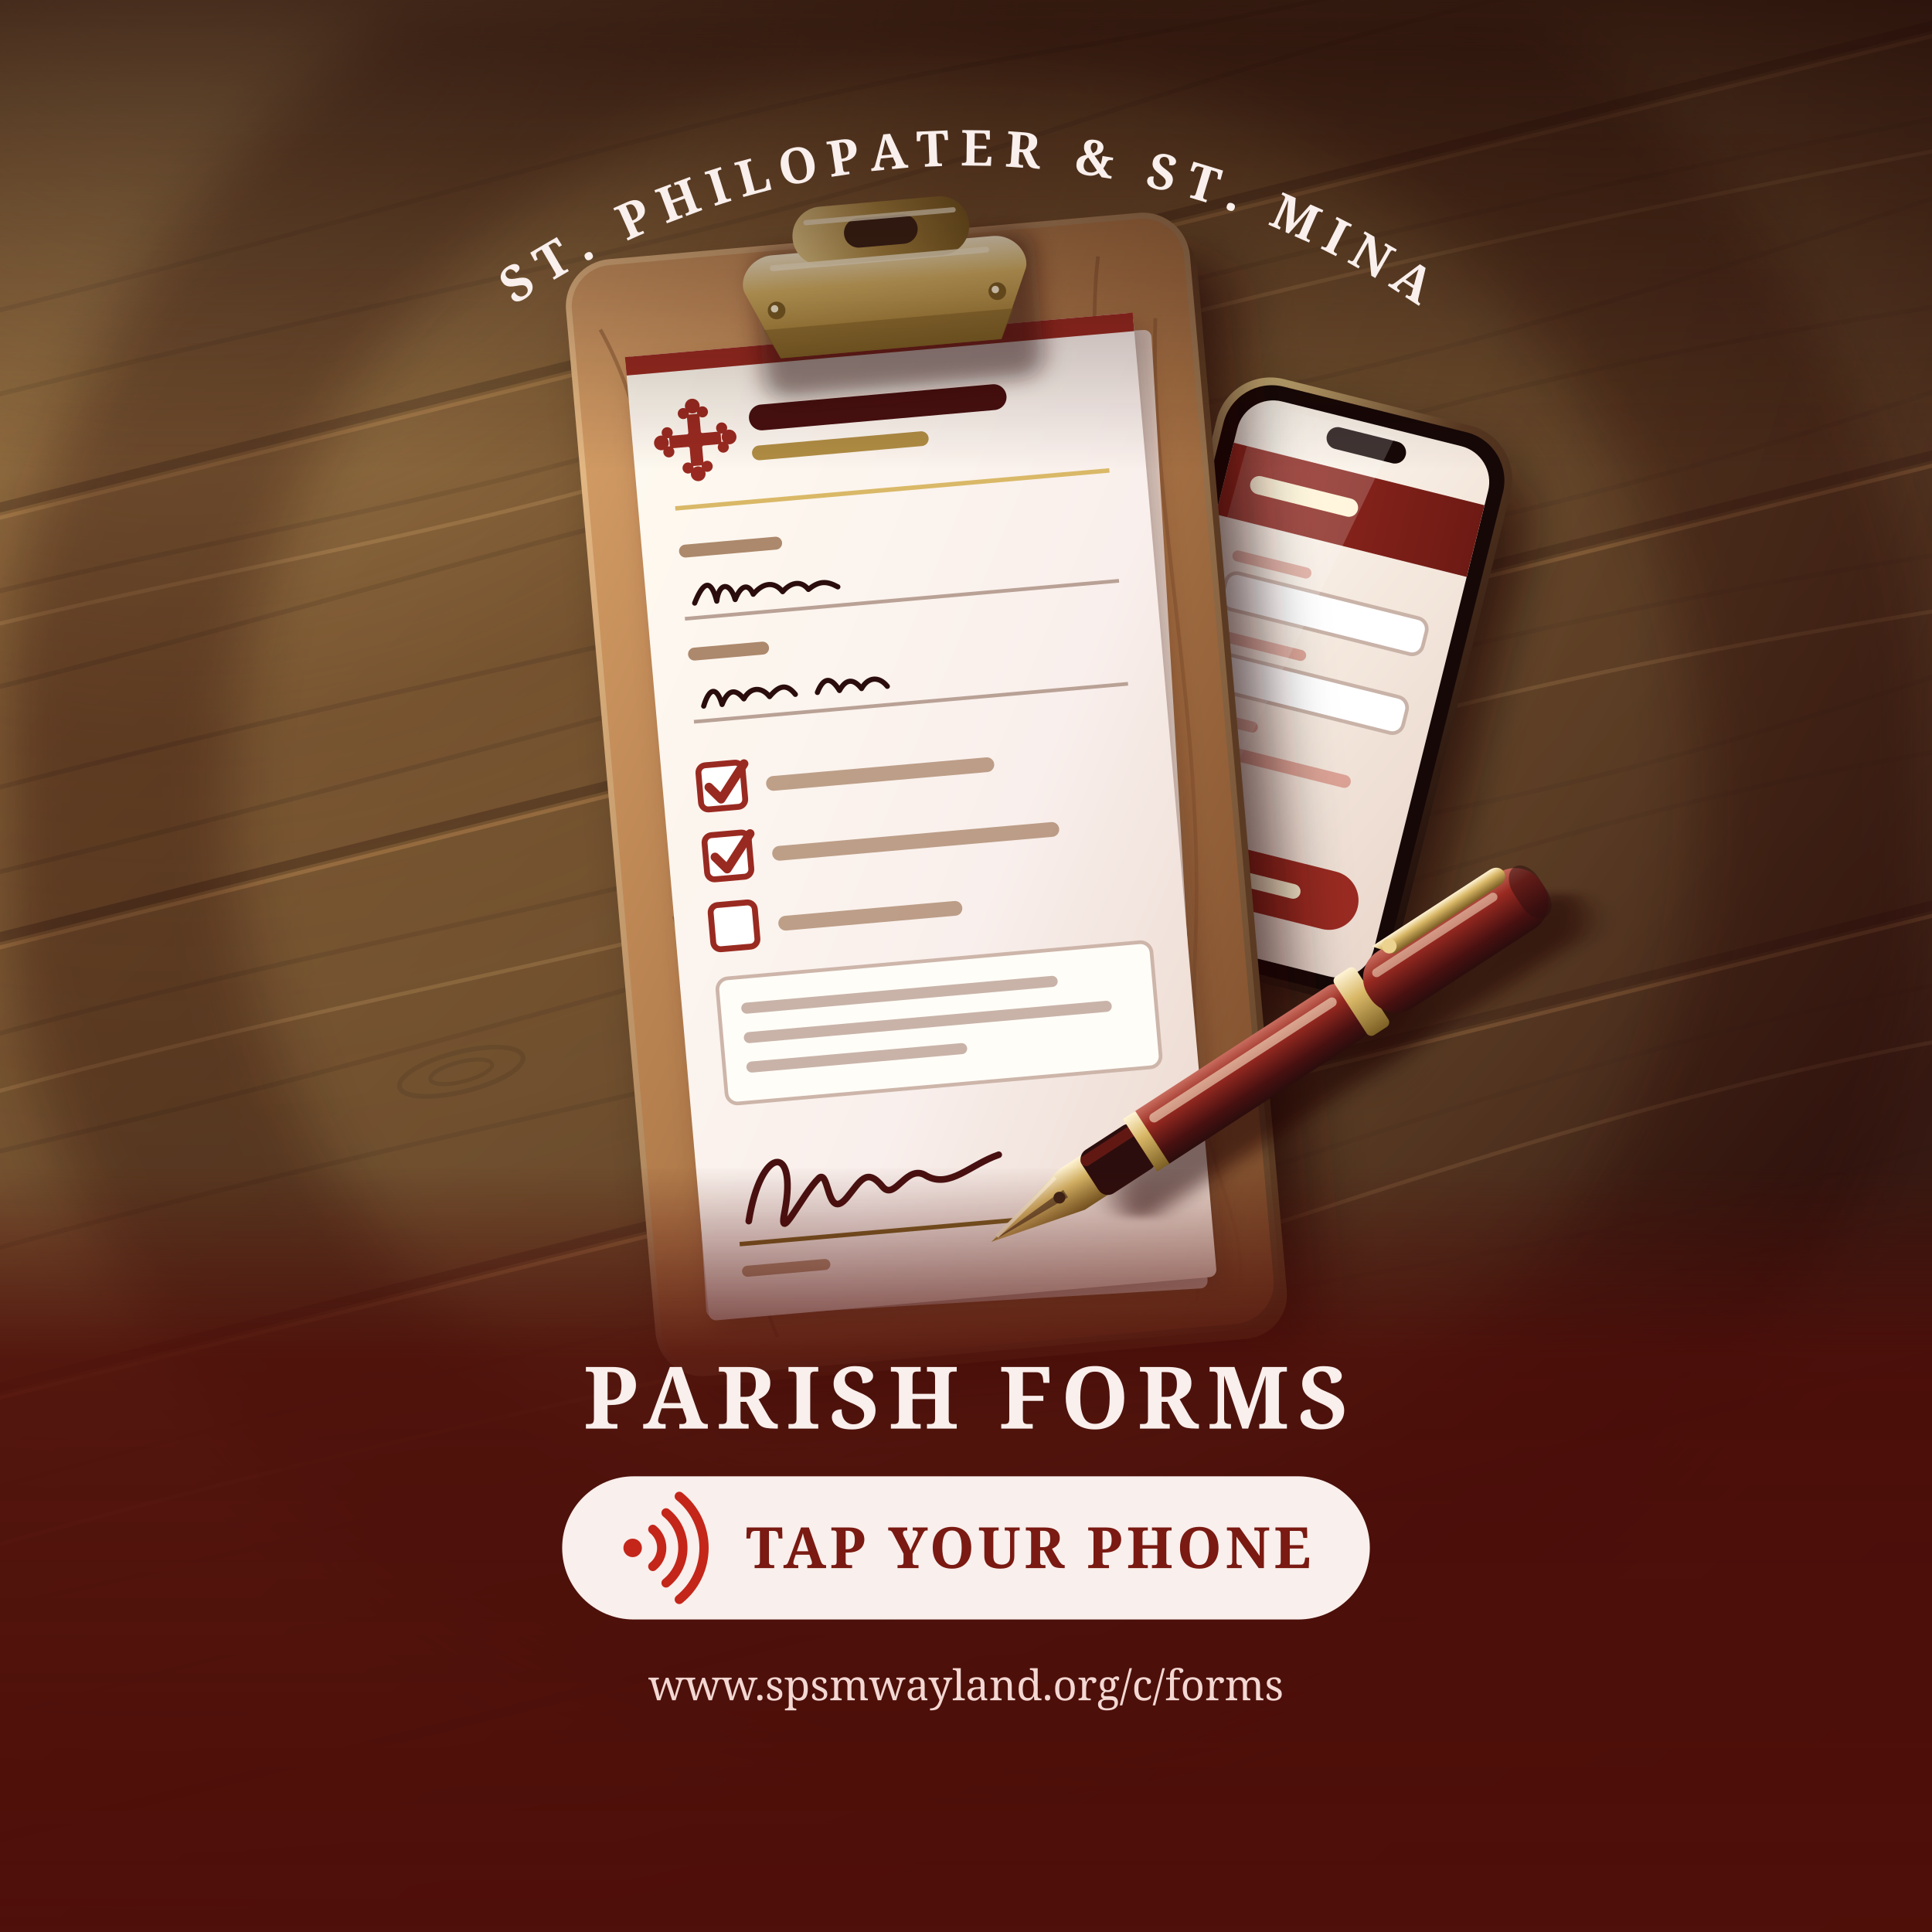
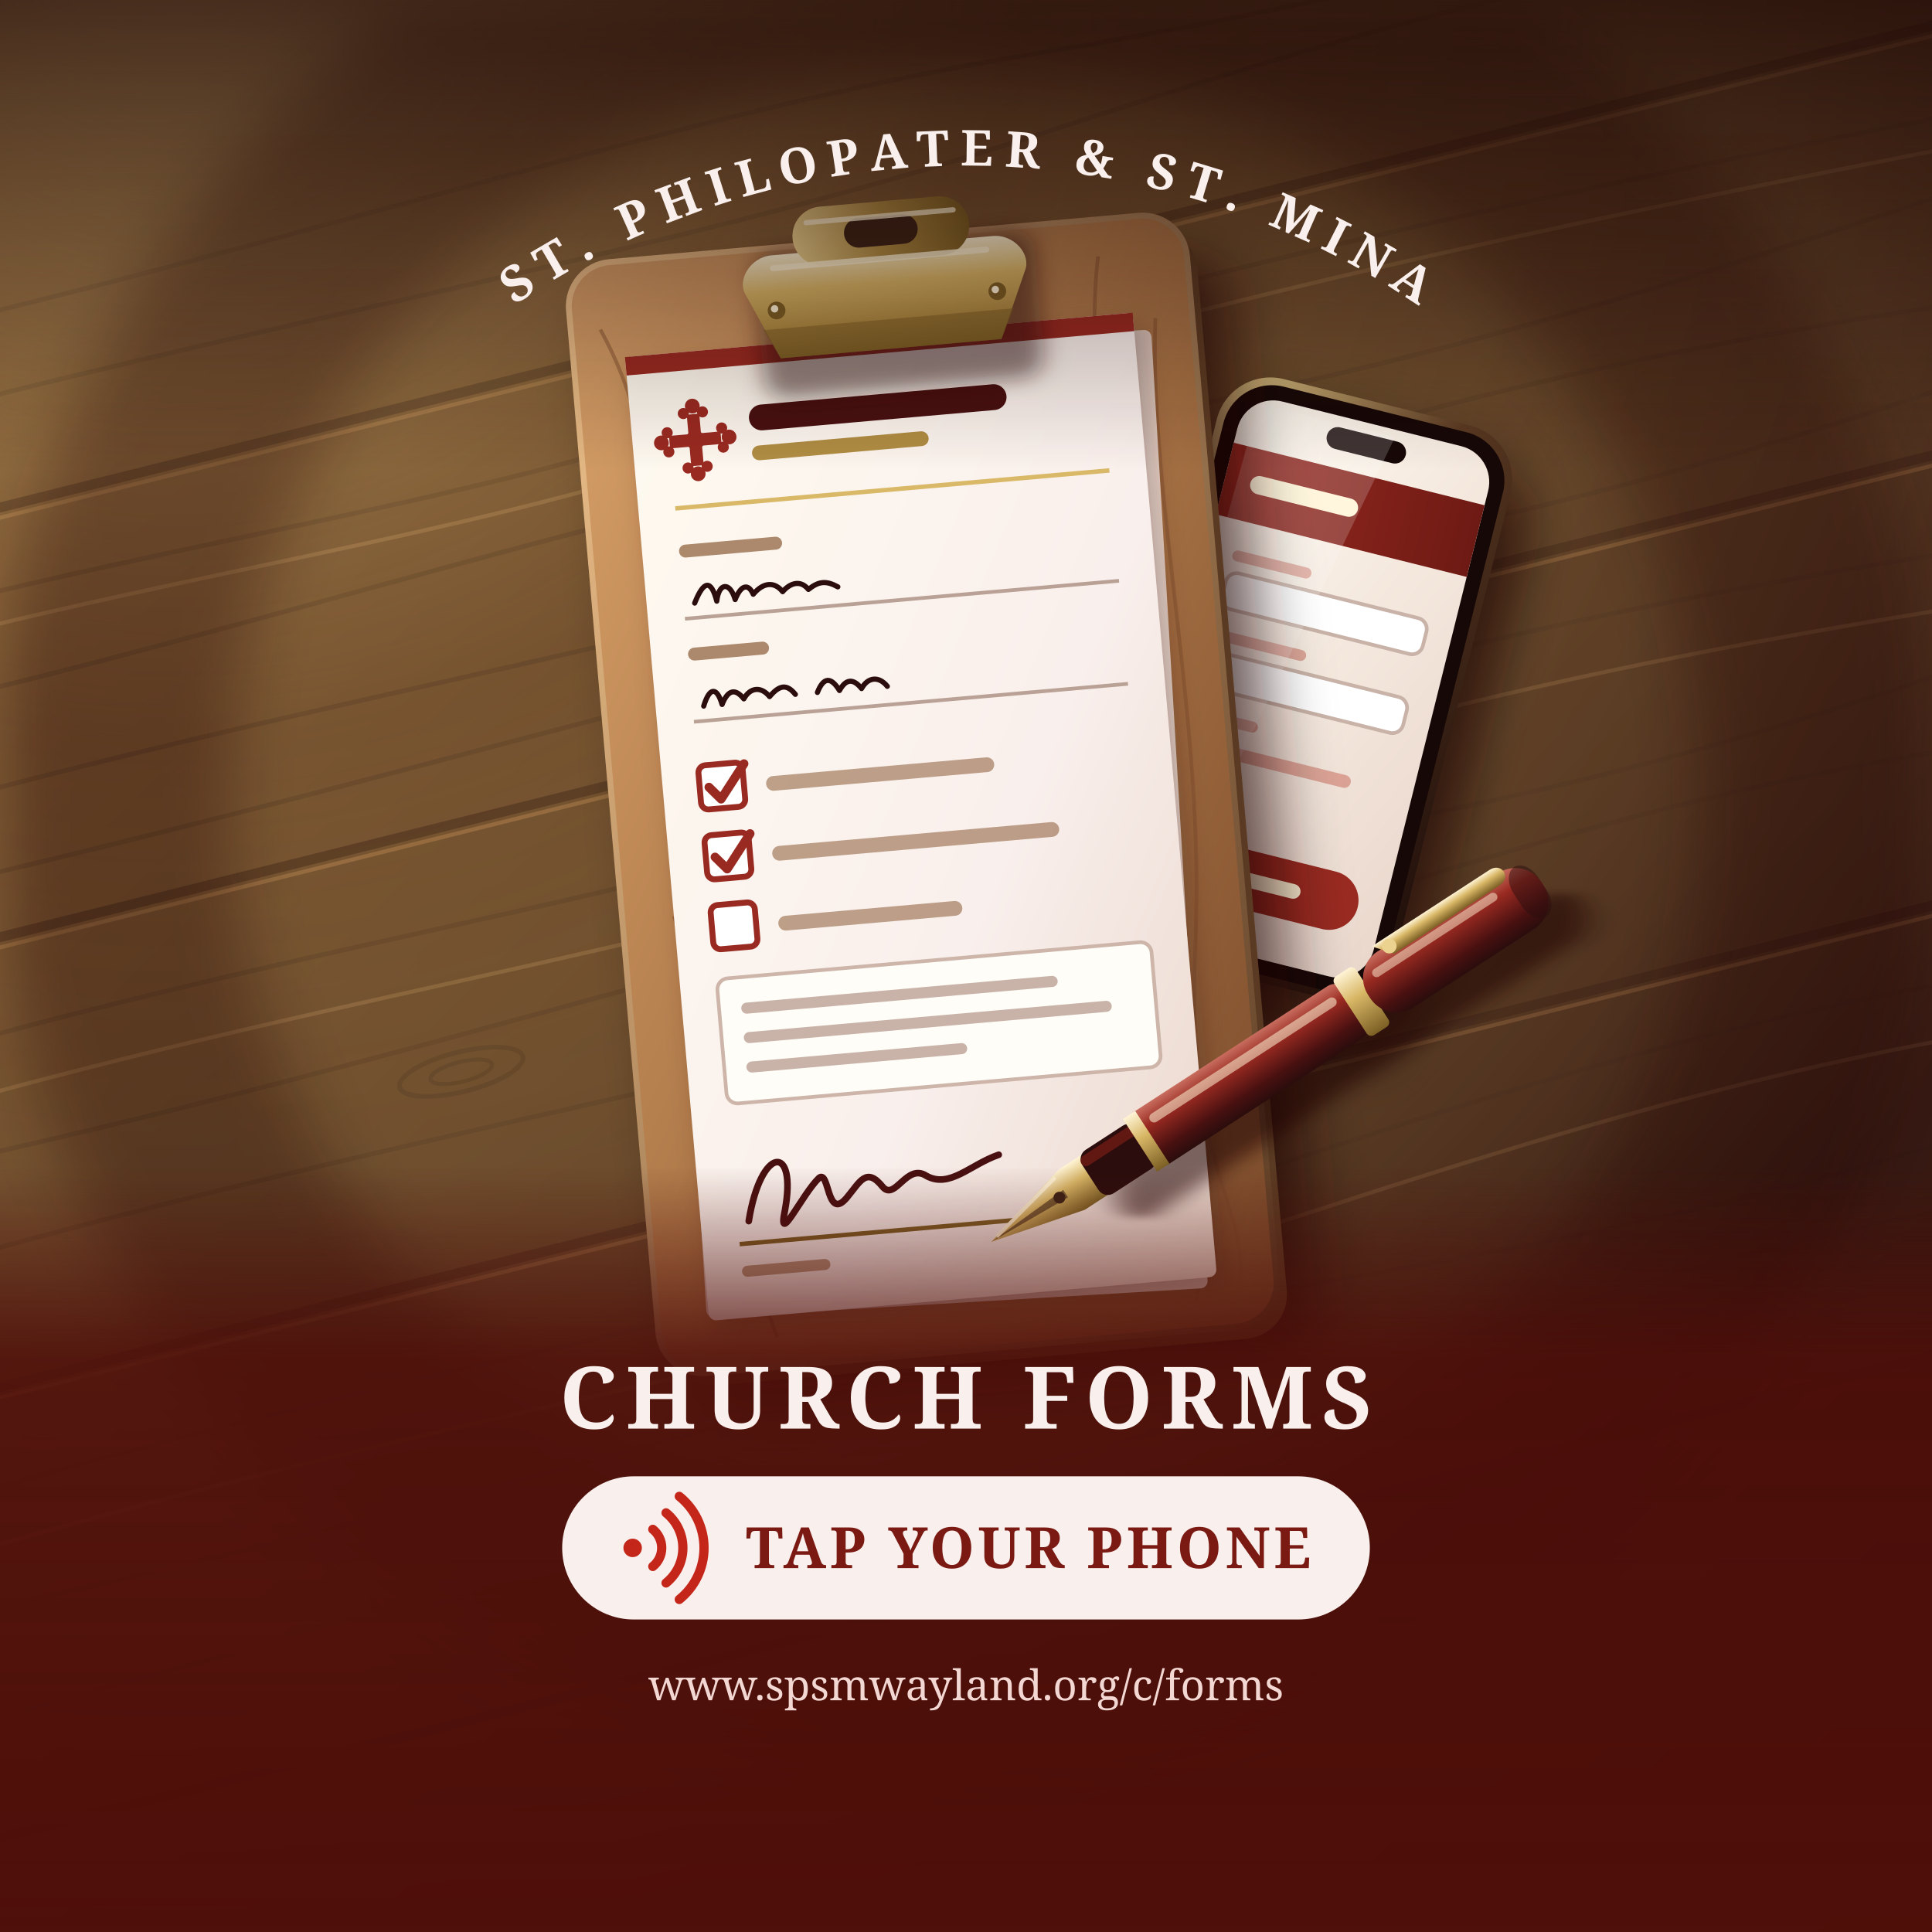
<svg xmlns="http://www.w3.org/2000/svg" width="1263" height="1263" viewBox="-26.247 -26.247 1052.493 1052.493">
  <defs>
    <linearGradient id="topShade" x1="0" y1="0" x2="0" y2="1">
      <stop offset="0" stop-color="#1a0503" stop-opacity="0.7" />
      <stop offset="1" stop-color="#1a0503" stop-opacity="0" />
    </linearGradient>
    <linearGradient id="lowShade" x1="0" y1="0" x2="0" y2="1">
      <stop offset="0" stop-color="#4f0e09" stop-opacity="0" />
      <stop offset="0.25" stop-color="#4f0e09" stop-opacity="0.85" />
      <stop offset="1" stop-color="#4f0e09" stop-opacity="0.97" />
    </linearGradient>
    <clipPath id="disc">
      <circle cx="500" cy="500" r="500" />
    </clipPath>
  </defs>
  <g>
    <rect x="-26.247" y="-26.247" width="1052.493" height="1052.493" fill="#4f0e09" />
    <g transform="translate(67.4 -23.8) scale(2.1631)">
      <defs>
        <linearGradient id="forms-desk" x1="0" y1="0" x2="1" y2="1">
          <stop offset="0%" stop-color="#8a5a34" />
          <stop offset="50%" stop-color="#5a3a22" />
          <stop offset="100%" stop-color="#2b120c" />
        </linearGradient>
        <radialGradient id="forms-light" cx="22%" cy="18%" r="75%">
          <stop offset="0%" stop-color="#ecd28f" stop-opacity="0.55" />
          <stop offset="40%" stop-color="#d9b867" stop-opacity="0.15" />
          <stop offset="100%" stop-color="#2b0d0d" stop-opacity="0.55" />
        </radialGradient>
        <filter id="forms-shadow" x="-30%" y="-30%" width="160%" height="160%">
          <feGaussianBlur stdDeviation="8" />
        </filter>
        <filter id="forms-shadow-sm" x="-30%" y="-30%" width="160%" height="160%">
          <feGaussianBlur stdDeviation="3" />
        </filter>
        <filter id="forms-soft" x="-50%" y="-50%" width="200%" height="200%">
          <feGaussianBlur stdDeviation="1.2" />
        </filter>
        <linearGradient id="forms-board" x1="0" y1="0" x2="1" y2="1">
          <stop offset="0%" stop-color="#d9a26a" />
          <stop offset="45%" stop-color="#b07a4a" />
          <stop offset="100%" stop-color="#7a4a2a" />
        </linearGradient>
        <linearGradient id="forms-board-edge" x1="0" y1="0" x2="1" y2="1">
          <stop offset="0%" stop-color="#f0c38c" />
          <stop offset="100%" stop-color="#5a3a22" />
        </linearGradient>
        <linearGradient id="forms-paper" x1="0" y1="0" x2="1" y2="1">
          <stop offset="0%" stop-color="#fffaf0" />
          <stop offset="60%" stop-color="#f9efec" />
          <stop offset="100%" stop-color="#ead7cc" />
        </linearGradient>
        <linearGradient id="forms-clip" x1="0" y1="0" x2="0" y2="1">
          <stop offset="0%" stop-color="#fff4d6" />
          <stop offset="35%" stop-color="#d9b867" />
          <stop offset="70%" stop-color="#b08d43" />
          <stop offset="100%" stop-color="#7c5f24" />
        </linearGradient>
        <linearGradient id="forms-clip-side" x1="0" y1="0" x2="1" y2="0">
          <stop offset="0%" stop-color="#ecd28f" />
          <stop offset="50%" stop-color="#b08d43" />
          <stop offset="100%" stop-color="#7c5f24" />
        </linearGradient>
        <linearGradient id="forms-pen" x1="0" y1="0" x2="0" y2="1">
          <stop offset="0%" stop-color="#c86d5f" />
          <stop offset="30%" stop-color="#992a21" />
          <stop offset="75%" stop-color="#481010" />
          <stop offset="100%" stop-color="#2b0d0d" />
        </linearGradient>
        <linearGradient id="forms-gold" x1="0" y1="0" x2="0" y2="1">
          <stop offset="0%" stop-color="#fff4d6" />
          <stop offset="40%" stop-color="#d9b867" />
          <stop offset="100%" stop-color="#7c5f24" />
        </linearGradient>
        <linearGradient id="forms-phone-screen" x1="0" y1="0" x2="1" y2="1">
          <stop offset="0%" stop-color="#fffaf0" />
          <stop offset="100%" stop-color="#ead7cc" />
        </linearGradient>
        <linearGradient id="forms-phone-frame" x1="0" y1="0" x2="1" y2="1">
          <stop offset="0%" stop-color="#ecd28f" />
          <stop offset="40%" stop-color="#5a3a22" />
          <stop offset="100%" stop-color="#1a0a08" />
        </linearGradient>
        <linearGradient id="forms-header" x1="0" y1="0" x2="1" y2="0">
          <stop offset="0%" stop-color="#992a21" />
          <stop offset="100%" stop-color="#6e1a14" />
        </linearGradient>
      </defs>
      <rect x="-160" y="-160" width="720" height="720" fill="url(#forms-desk)" />
      <g transform="rotate(-14 200 200)" fill="none">
        <g stroke="#2b120c" stroke-width="2.5" opacity="0.55">
          <path d="M-100 70 H500" />
          <path d="M-100 175 H500" />
          <path d="M-100 285 H500" />
          <path d="M-100 395 H500" />
        </g>
        <g stroke="#b07a4a" stroke-width="1" opacity="0.5">
          <path d="M-100 72.5 H500" />
          <path d="M-100 177.5 H500" />
          <path d="M-100 287.5 H500" />
        </g>
        <g stroke="#3b2316" stroke-width="1.2" opacity="0.35">
          <path d="M-100 92 C0 86 80 98 160 92 S320 84 500 94" />
          <path d="M-100 112 C20 118 120 106 220 114 S380 120 500 110" />
          <path d="M-100 140 C40 134 140 146 240 138 S400 132 500 142" />
          <path d="M-100 158 C60 162 160 154 260 160 S420 164 500 156" />
          <path d="M-100 200 C30 194 110 206 210 198 S380 192 500 204" />
          <path d="M-100 226 C50 232 150 220 250 228 S400 234 500 224" />
          <path d="M-100 252 C40 246 150 258 260 250 S420 244 500 254" />
          <path d="M-100 310 C40 304 150 316 260 308 S420 302 500 312" />
          <path d="M-100 338 C60 344 160 332 260 340 S420 346 500 336" />
          <path d="M-100 366 C40 360 150 372 260 364 S420 358 500 368" />
          <path d="M-100 44 C40 38 150 50 260 42 S420 36 500 46" />
          <path d="M-100 20 C60 26 160 14 260 22 S420 28 500 18" />
        </g>
        <g stroke="#d9a26a" stroke-width="1" opacity="0.25">
          <path d="M-100 100 C0 94 80 106 160 100 S320 92 500 102" />
          <path d="M-100 214 C30 208 110 220 210 212 S380 206 500 218" />
          <path d="M-100 324 C40 318 150 330 260 322 S420 316 500 326" />
        </g>
        <ellipse cx="60" cy="236" rx="16" ry="5" stroke="#3b2316" stroke-width="1.2" opacity="0.4" />
        <ellipse cx="60" cy="236" rx="8" ry="2.5" stroke="#3b2316" stroke-width="1" opacity="0.4" />
      </g>
      <rect x="-160" y="-160" width="720" height="720" fill="url(#forms-light)" />
      <g transform="translate(200 196) scale(0.93) translate(-200 -210)">
        <g transform="rotate(14 290 180)">
          <rect x="252" y="104" width="82" height="160" rx="15" fill="#120404" opacity="0.6" filter="url(#forms-shadow)" transform="translate(8 10)" />
          <rect x="252" y="104" width="82" height="160" rx="15" fill="url(#forms-phone-frame)" />
          <rect x="254" y="106" width="78" height="156" rx="13.5" fill="#160807" />
          <rect x="258" y="110" width="70" height="148" rx="10" fill="url(#forms-phone-screen)" />
          <rect x="282" y="113" width="22" height="6" rx="3" fill="#160807" />
          <rect x="258" y="124" width="70" height="20" fill="url(#forms-header)" />
          <rect x="265" y="131" width="30" height="5" rx="2.5" fill="#fff4d6" />
          <g fill="#c86d5f" opacity="0.55">
            <rect x="265" y="152" width="22" height="3" rx="1.5" />
            <rect x="265" y="174" width="26" height="3" rx="1.5" />
            <rect x="265" y="196" width="18" height="3" rx="1.5" />
          </g>
          <g fill="#fff" stroke="#c9b3a8" stroke-width="1">
            <rect x="265" y="158" width="56" height="10" rx="3" />
            <rect x="265" y="180" width="56" height="10" rx="3" />
          </g>
          <rect x="265" y="202" width="8" height="8" rx="2" fill="#992a21" />
          <path d="M266.6 206 l2 2 l3.4 -4" fill="none" stroke="#fff" stroke-width="1.4" stroke-linecap="round" stroke-linejoin="round" />
          <rect x="277" y="204" width="34" height="3.5" rx="1.75" fill="#c86d5f" opacity="0.55" />
          <rect x="265" y="230" width="56" height="16" rx="8" fill="#992a21" />
          <rect x="281" y="236" width="24" height="4" rx="2" fill="#fff4d6" />
          <path d="M262 112 L300 112 L270 256 L258 256 Z" fill="#fff" opacity="0.18" />
        </g>
        <g transform="rotate(-5 190 210)">
          <rect x="104" y="62" width="168" height="302" rx="12" fill="#1a0505" opacity="0.7" filter="url(#forms-shadow)" transform="translate(10 12)" />
          <rect x="104" y="62" width="168" height="302" rx="12" fill="#5a3a22" transform="translate(2.5 3.5)" />
          <rect x="104" y="62" width="168" height="302" rx="12" fill="url(#forms-board)" />
          <g fill="none" stroke="#7a4a2a" stroke-width="1" opacity="0.45">
            <path d="M112 80 C130 120 118 170 132 220 S124 320 136 356" />
            <path d="M248 72 C238 120 256 180 244 240 S258 320 250 356" />
            <path d="M262 90 C256 140 266 200 258 260 S266 330 262 352" />
            <path d="M118 240 C126 270 120 310 128 350" />
          </g>
          <rect x="104" y="62" width="168" height="302" rx="12" fill="none" stroke="url(#forms-board-edge)" stroke-width="1.6" />
          <rect x="121" y="91" width="136" height="260" rx="2" fill="#e3cfc4" transform="rotate(1.6 188 220)" />
          <rect x="118" y="88" width="138" height="262" rx="2" fill="#2b0d0d" opacity="0.25" filter="url(#forms-shadow-sm)" transform="translate(2 3)" />
          <rect x="118" y="88" width="138" height="262" rx="2" fill="url(#forms-paper)" />
          <rect x="118" y="88" width="138" height="5" fill="#992a21" />
          <g transform="translate(135 112)" fill="#992a21">
            <rect x="-1.7" y="-7" width="3.4" height="14" />
            <rect x="-7" y="-1.7" width="14" height="3.4" />
            <circle r="2.6" />
            <g>
              <circle cx="0" cy="-9.2" r="2" />
              <circle cx="-2.6" cy="-7.4" r="1.5" />
              <circle cx="2.6" cy="-7.4" r="1.5" />
            </g>
            <g transform="rotate(90)">
              <circle cx="0" cy="-9.2" r="2" />
              <circle cx="-2.6" cy="-7.4" r="1.5" />
              <circle cx="2.6" cy="-7.4" r="1.5" />
            </g>
            <g transform="rotate(180)">
              <circle cx="0" cy="-9.2" r="2" />
              <circle cx="-2.6" cy="-7.4" r="1.5" />
              <circle cx="2.6" cy="-7.4" r="1.5" />
            </g>
            <g transform="rotate(270)">
              <circle cx="0" cy="-9.2" r="2" />
              <circle cx="-2.6" cy="-7.4" r="1.5" />
              <circle cx="2.6" cy="-7.4" r="1.5" />
            </g>
          </g>
          <rect x="150" y="104" width="70" height="7" rx="3.5" fill="#481010" />
          <rect x="150" y="115" width="48" height="4" rx="2" fill="#b08d43" />
          <path d="M128 130 H246" stroke="#d9b867" stroke-width="1.2" />
          <rect x="128" y="140" width="28" height="3.5" rx="1.75" fill="#8a5a34" opacity="0.7" />
          <path d="M128 160 H246" stroke="#b9a196" stroke-width="1" />
          <path d="M131 156 c3 -6 5 -6 6 0 c1 -5 4 -5 5 0 c2 -4 4 -4 5 -1 c3 -3 6 -3 8 0 c2 -2 5 -3 7 0 c3 -2 5 -2 8 0" fill="none" stroke="#2b0d0d" stroke-width="1.4" stroke-linecap="round" stroke-linejoin="round" />
          <rect x="128" y="168" width="22" height="3.5" rx="1.75" fill="#8a5a34" opacity="0.7" />
          <path d="M128 188 H246" stroke="#b9a196" stroke-width="1" />
          <path d="M131 184 c2 -5 4 -5 5 0 c2 -4 4 -4 6 -1 c2 -3 5 -3 7 0 c3 -3 5 -3 7 0 m6 0 c2 -4 4 -4 6 0 c2 -3 4 -3 6 0 c2 -3 5 -3 7 0" fill="none" stroke="#2b0d0d" stroke-width="1.4" stroke-linecap="round" stroke-linejoin="round" />
          <g>
            <rect x="128" y="200" width="12" height="12" rx="2" fill="#fff" stroke="#992a21" stroke-width="1.6" />
            <path d="M130.5 206 l3 3.5 l7 -9" fill="none" stroke="#992a21" stroke-width="2.4" stroke-linecap="round" stroke-linejoin="round" />
            <rect x="146" y="204.5" width="62" height="4" rx="2" fill="#8a5a34" opacity="0.55" />
            <rect x="128" y="219" width="12" height="12" rx="2" fill="#fff" stroke="#992a21" stroke-width="1.6" />
            <path d="M130.5 225 l3 3.5 l7 -9" fill="none" stroke="#992a21" stroke-width="2.4" stroke-linecap="round" stroke-linejoin="round" />
            <rect x="146" y="223.5" width="78" height="4" rx="2" fill="#8a5a34" opacity="0.55" />
            <rect x="128" y="238" width="12" height="12" rx="2" fill="#fff" stroke="#992a21" stroke-width="1.6" />
            <rect x="146" y="242.5" width="50" height="4" rx="2" fill="#8a5a34" opacity="0.55" />
          </g>
          <rect x="128" y="258" width="118" height="34" rx="3" fill="#fffdf8" stroke="#cdb5aa" stroke-width="1" />
          <rect x="134" y="265" width="86" height="3" rx="1.5" fill="#c9b3a8" />
          <rect x="134" y="273" width="100" height="3" rx="1.5" fill="#c9b3a8" />
          <rect x="134" y="281" width="60" height="3" rx="1.5" fill="#c9b3a8" />
          <path d="M128 330 H210" stroke="#7c5f24" stroke-width="1.2" />
          <path d="M131 324 C136 304 146 304 141 322 C138 332 146 318 151 314 C154 312 152 326 158 320 C162 316 164 312 168 318 C171 322 175 312 180 316 C186 320 192 314 200 312" fill="none" stroke="#481010" stroke-width="1.8" stroke-linecap="round" stroke-linejoin="round" />
          <rect x="128" y="336" width="24" height="3" rx="1.5" fill="#8a5a34" opacity="0.6" />
          <rect x="152" y="58" width="76" height="40" rx="6" fill="#2b0d0d" opacity="0.5" filter="url(#forms-shadow-sm)" transform="translate(3 5)" />
          <path d="M160 92 H220 L228 74 C230 70 226 64 220 64 H160 C154 64 150 70 152 74 Z" fill="url(#forms-clip)" />
          <path d="M160 92 H220 L224 84 H156 Z" fill="#7c5f24" opacity="0.55" />
          <rect x="166" y="52" width="48" height="16" rx="8" fill="url(#forms-clip-side)" />
          <rect x="180" y="56" width="20" height="8" rx="4" fill="#3b2316" />
          <path d="M170 56 H210" stroke="#fff4d6" stroke-width="1.4" stroke-linecap="round" opacity="0.8" />
          <path d="M160 67.5 H218" stroke="#fff4d6" stroke-width="1.6" stroke-linecap="round" opacity="0.85" />
          <circle cx="160" cy="79" r="2.4" fill="#7c5f24" />
          <circle cx="159.5" cy="78.5" r="1" fill="#fff4d6" />
          <circle cx="220" cy="79" r="2.4" fill="#7c5f24" />
          <circle cx="219.5" cy="78.5" r="1" fill="#fff4d6" />
        </g>
        <g transform="translate(232 318) rotate(-33)">
          <rect x="0" y="-7" width="150" height="15" rx="7.5" fill="#1a0505" opacity="0.55" filter="url(#forms-shadow-sm)" transform="translate(4 10)" />
          <path d="M-30 0 L-4 -6.5 L4 -6.5 L4 6.5 L-4 6.5 Z" fill="url(#forms-gold)" />
          <path d="M-30 0 L-6 -1.2 L-6 1.2 Z" fill="#3b2316" opacity="0.6" />
          <circle cx="-8" cy="0" r="1.6" fill="#3b2316" />
          <path d="M-28 -0.4 L-6 -5.2" stroke="#fff4d6" stroke-width="1" opacity="0.9" />
          <rect x="2" y="-7" width="18" height="14" rx="3" fill="#2b0d0d" />
          <rect x="2" y="-6" width="18" height="3" rx="1.5" fill="#6e1a14" opacity="0.8" />
          <rect x="18" y="-8.5" width="70" height="17" rx="4" fill="url(#forms-pen)" />
          <rect x="86" y="-9.5" width="7" height="19" rx="1.5" fill="url(#forms-gold)" />
          <rect x="18" y="-8.5" width="4" height="17" fill="url(#forms-gold)" />
          <rect x="92" y="-9" width="56" height="18" rx="8.5" fill="url(#forms-pen)" />
          <rect x="140" y="-8" width="8" height="16" rx="6" fill="#2b0d0d" opacity="0.5" />
          <path d="M100 -11 H138 C142 -11 142 -6 138 -6 H104 Z" fill="url(#forms-gold)" />
          <circle cx="104" cy="-8.5" r="2" fill="#ecd28f" />
          <rect x="24" y="-5.5" width="60" height="2.6" rx="1.3" fill="#fff4d6" opacity="0.55" />
          <rect x="96" y="-5.5" width="40" height="2.4" rx="1.2" fill="#fff4d6" opacity="0.5" />
        </g>
      </g>
      <circle cx="200" cy="200" r="215" fill="none" stroke="#1a0505" stroke-width="60" opacity="0.32" filter="url(#forms-shadow)" />
    </g>
    <rect x="-26.247" y="-26.247" width="1052.493" height="256.247" fill="url(#topShade)" />
    <rect x="-26.247" y="610" width="1052.493" height="416.247" fill="url(#lowShade)" />
  </g>
  <text transform="translate(260.6 135.6) rotate(-33.31)" text-anchor="middle" font-family="Georgia" font-size="27" font-weight="bold" fill="#f9efec">S</text>
  <text transform="translate(279.6 123.8) rotate(-30.36)" text-anchor="middle" font-family="Georgia" font-size="27" font-weight="bold" fill="#f9efec">T</text>
  <text transform="translate(295.4 115.0) rotate(-27.98)" text-anchor="middle" font-family="Georgia" font-size="27" font-weight="bold" fill="#f9efec">.</text>
  <text transform="translate(322.9 101.6) rotate(-23.97)" text-anchor="middle" font-family="Georgia" font-size="27" font-weight="bold" fill="#f9efec">P</text>
  <text transform="translate(346.7 91.8) rotate(-20.58)" text-anchor="middle" font-family="Georgia" font-size="27" font-weight="bold" fill="#f9efec">H</text>
  <text transform="translate(367.8 84.5) rotate(-17.66)" text-anchor="middle" font-family="Georgia" font-size="27" font-weight="bold" fill="#f9efec">I</text>
  <text transform="translate(386.5 79.0) rotate(-15.08)" text-anchor="middle" font-family="Georgia" font-size="27" font-weight="bold" fill="#f9efec">L</text>
  <text transform="translate(410.3 73.3) rotate(-11.87)" text-anchor="middle" font-family="Georgia" font-size="27" font-weight="bold" fill="#f9efec">O</text>
  <text transform="translate(434.6 68.9) rotate(-8.62)" text-anchor="middle" font-family="Georgia" font-size="27" font-weight="bold" fill="#f9efec">P</text>
  <text transform="translate(458.5 66.0) rotate(-5.47)" text-anchor="middle" font-family="Georgia" font-size="27" font-weight="bold" fill="#f9efec">A</text>
  <text transform="translate(482.3 64.4) rotate(-2.32)" text-anchor="middle" font-family="Georgia" font-size="27" font-weight="bold" fill="#f9efec">T</text>
  <text transform="translate(505.8 64.0) rotate(0.76)" text-anchor="middle" font-family="Georgia" font-size="27" font-weight="bold" fill="#f9efec">E</text>
  <text transform="translate(530.5 65.1) rotate(4.01)" text-anchor="middle" font-family="Georgia" font-size="27" font-weight="bold" fill="#f9efec">R</text>
  <text transform="translate(568.8 69.5) rotate(9.09)" text-anchor="middle" font-family="Georgia" font-size="27" font-weight="bold" fill="#f9efec">&amp;</text>
  <text transform="translate(604.8 76.8) rotate(13.91)" text-anchor="middle" font-family="Georgia" font-size="27" font-weight="bold" fill="#f9efec">S</text>
  <text transform="translate(626.4 82.7) rotate(16.86)" text-anchor="middle" font-family="Georgia" font-size="27" font-weight="bold" fill="#f9efec">T</text>
  <text transform="translate(643.6 88.3) rotate(19.24)" text-anchor="middle" font-family="Georgia" font-size="27" font-weight="bold" fill="#f9efec">.</text>
  <text transform="translate(675.8 101.0) rotate(23.78)" text-anchor="middle" font-family="Georgia" font-size="27" font-weight="bold" fill="#f9efec">M</text>
  <text transform="translate(697.4 111.2) rotate(26.92)" text-anchor="middle" font-family="Georgia" font-size="27" font-weight="bold" fill="#f9efec">I</text>
  <text transform="translate(716.3 121.4) rotate(29.74)" text-anchor="middle" font-family="Georgia" font-size="27" font-weight="bold" fill="#f9efec">N</text>
  <text transform="translate(738.2 134.8) rotate(33.11)" text-anchor="middle" font-family="Georgia" font-size="27" font-weight="bold" fill="#f9efec">A</text>
-   <text x="500" y="752" text-anchor="middle" font-family="Georgia" font-size="47" font-weight="bold" letter-spacing="4.7" fill="#f9efec">PARISH FORMS</text>
+   <text x="500" y="752" text-anchor="middle" font-family="Georgia" font-size="47" font-weight="bold" letter-spacing="4.7" fill="#f9efec">CHURCH FORMS</text>
  <rect x="280" y="778" width="440" height="78" rx="39" fill="#f9efec" />
  <g transform="translate(340 817) scale(0.72)">
    <circle cx="-30" cy="0" r="7" fill="#c4261a" />
    <path d="M-14.736 -14.04A18 18 0 0 1 -14.736 14.04" fill="none" stroke="#c4261a" stroke-width="7" stroke-linecap="round" />
    <path d="M-4.723 -26.52A34 34 0 0 1 -4.723 26.52" fill="none" stroke="#c4261a" stroke-width="7" stroke-linecap="round" />
    <path d="M5.289 -39A50 50 0 0 1 5.289 39" fill="none" stroke="#c4261a" stroke-width="7" stroke-linecap="round" />
  </g>
  <text x="534" y="828" text-anchor="middle" font-family="Georgia" font-size="31" font-weight="bold" letter-spacing="2" fill="#7a1a12">TAP YOUR PHONE</text>
  <text x="500" y="900" text-anchor="middle" font-family="Georgia" font-size="23" fill="#f3d7d2">www.spsmwayland.org/c/forms</text>
</svg>
